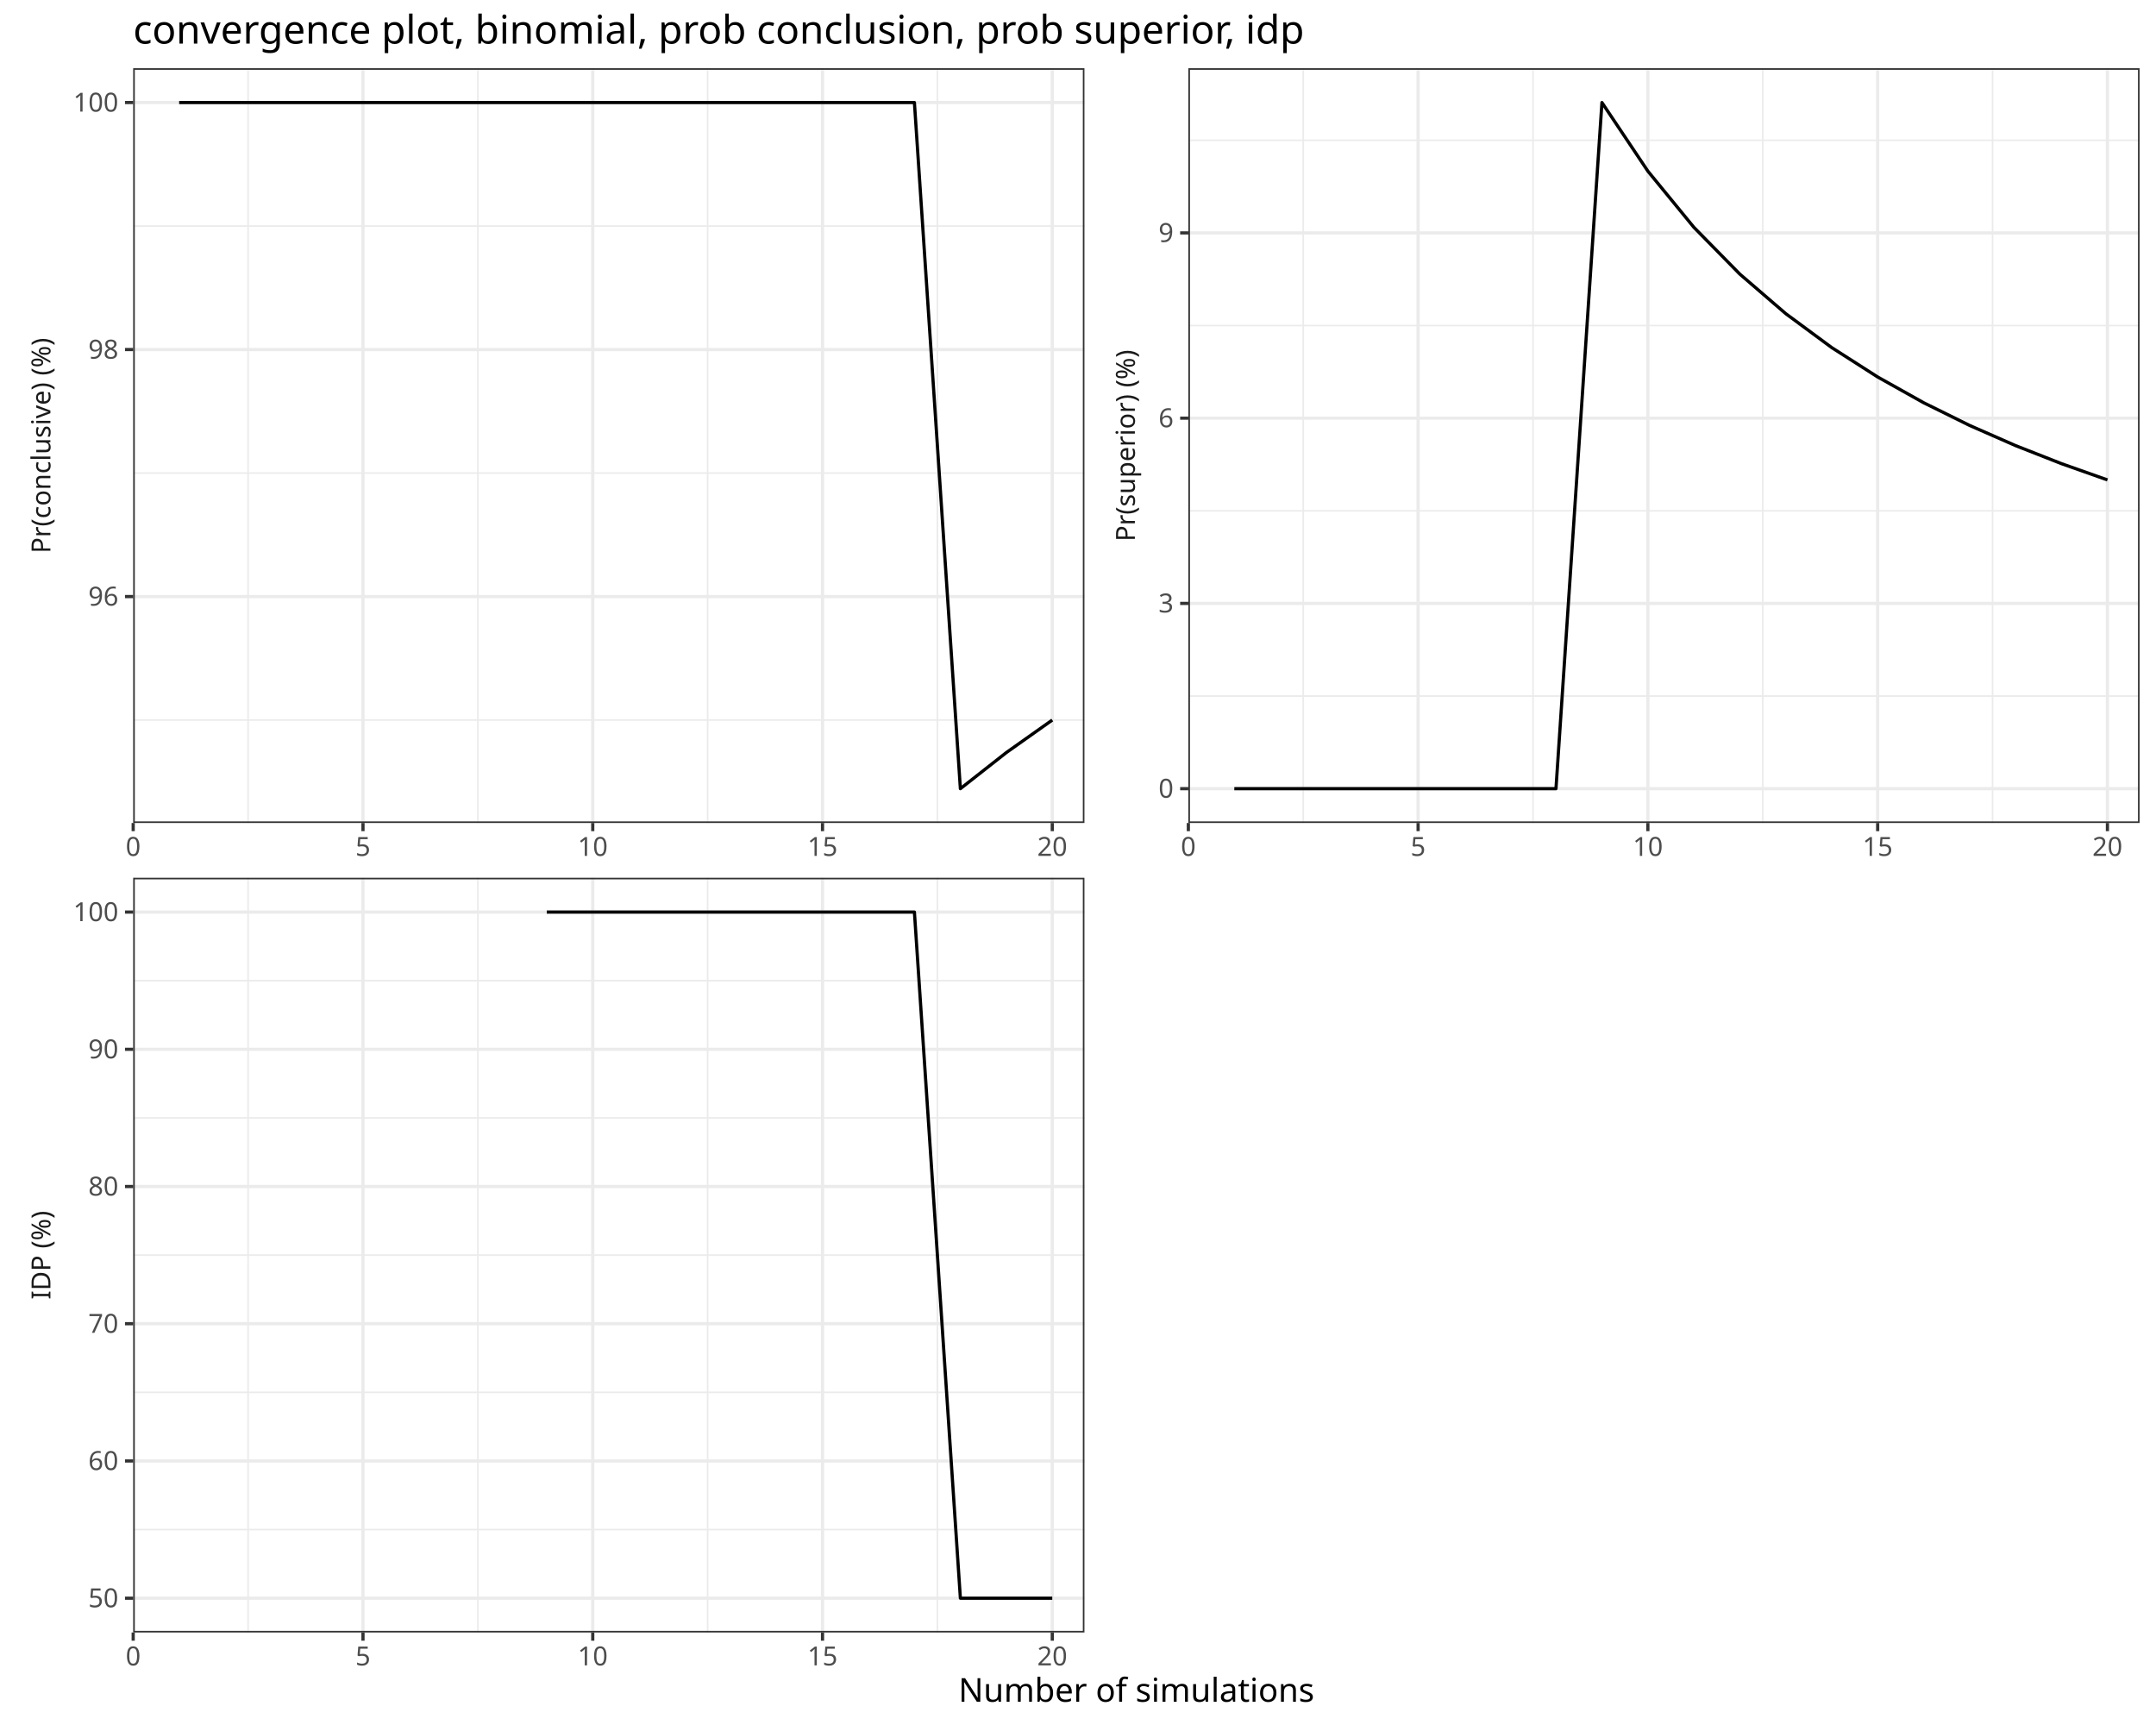
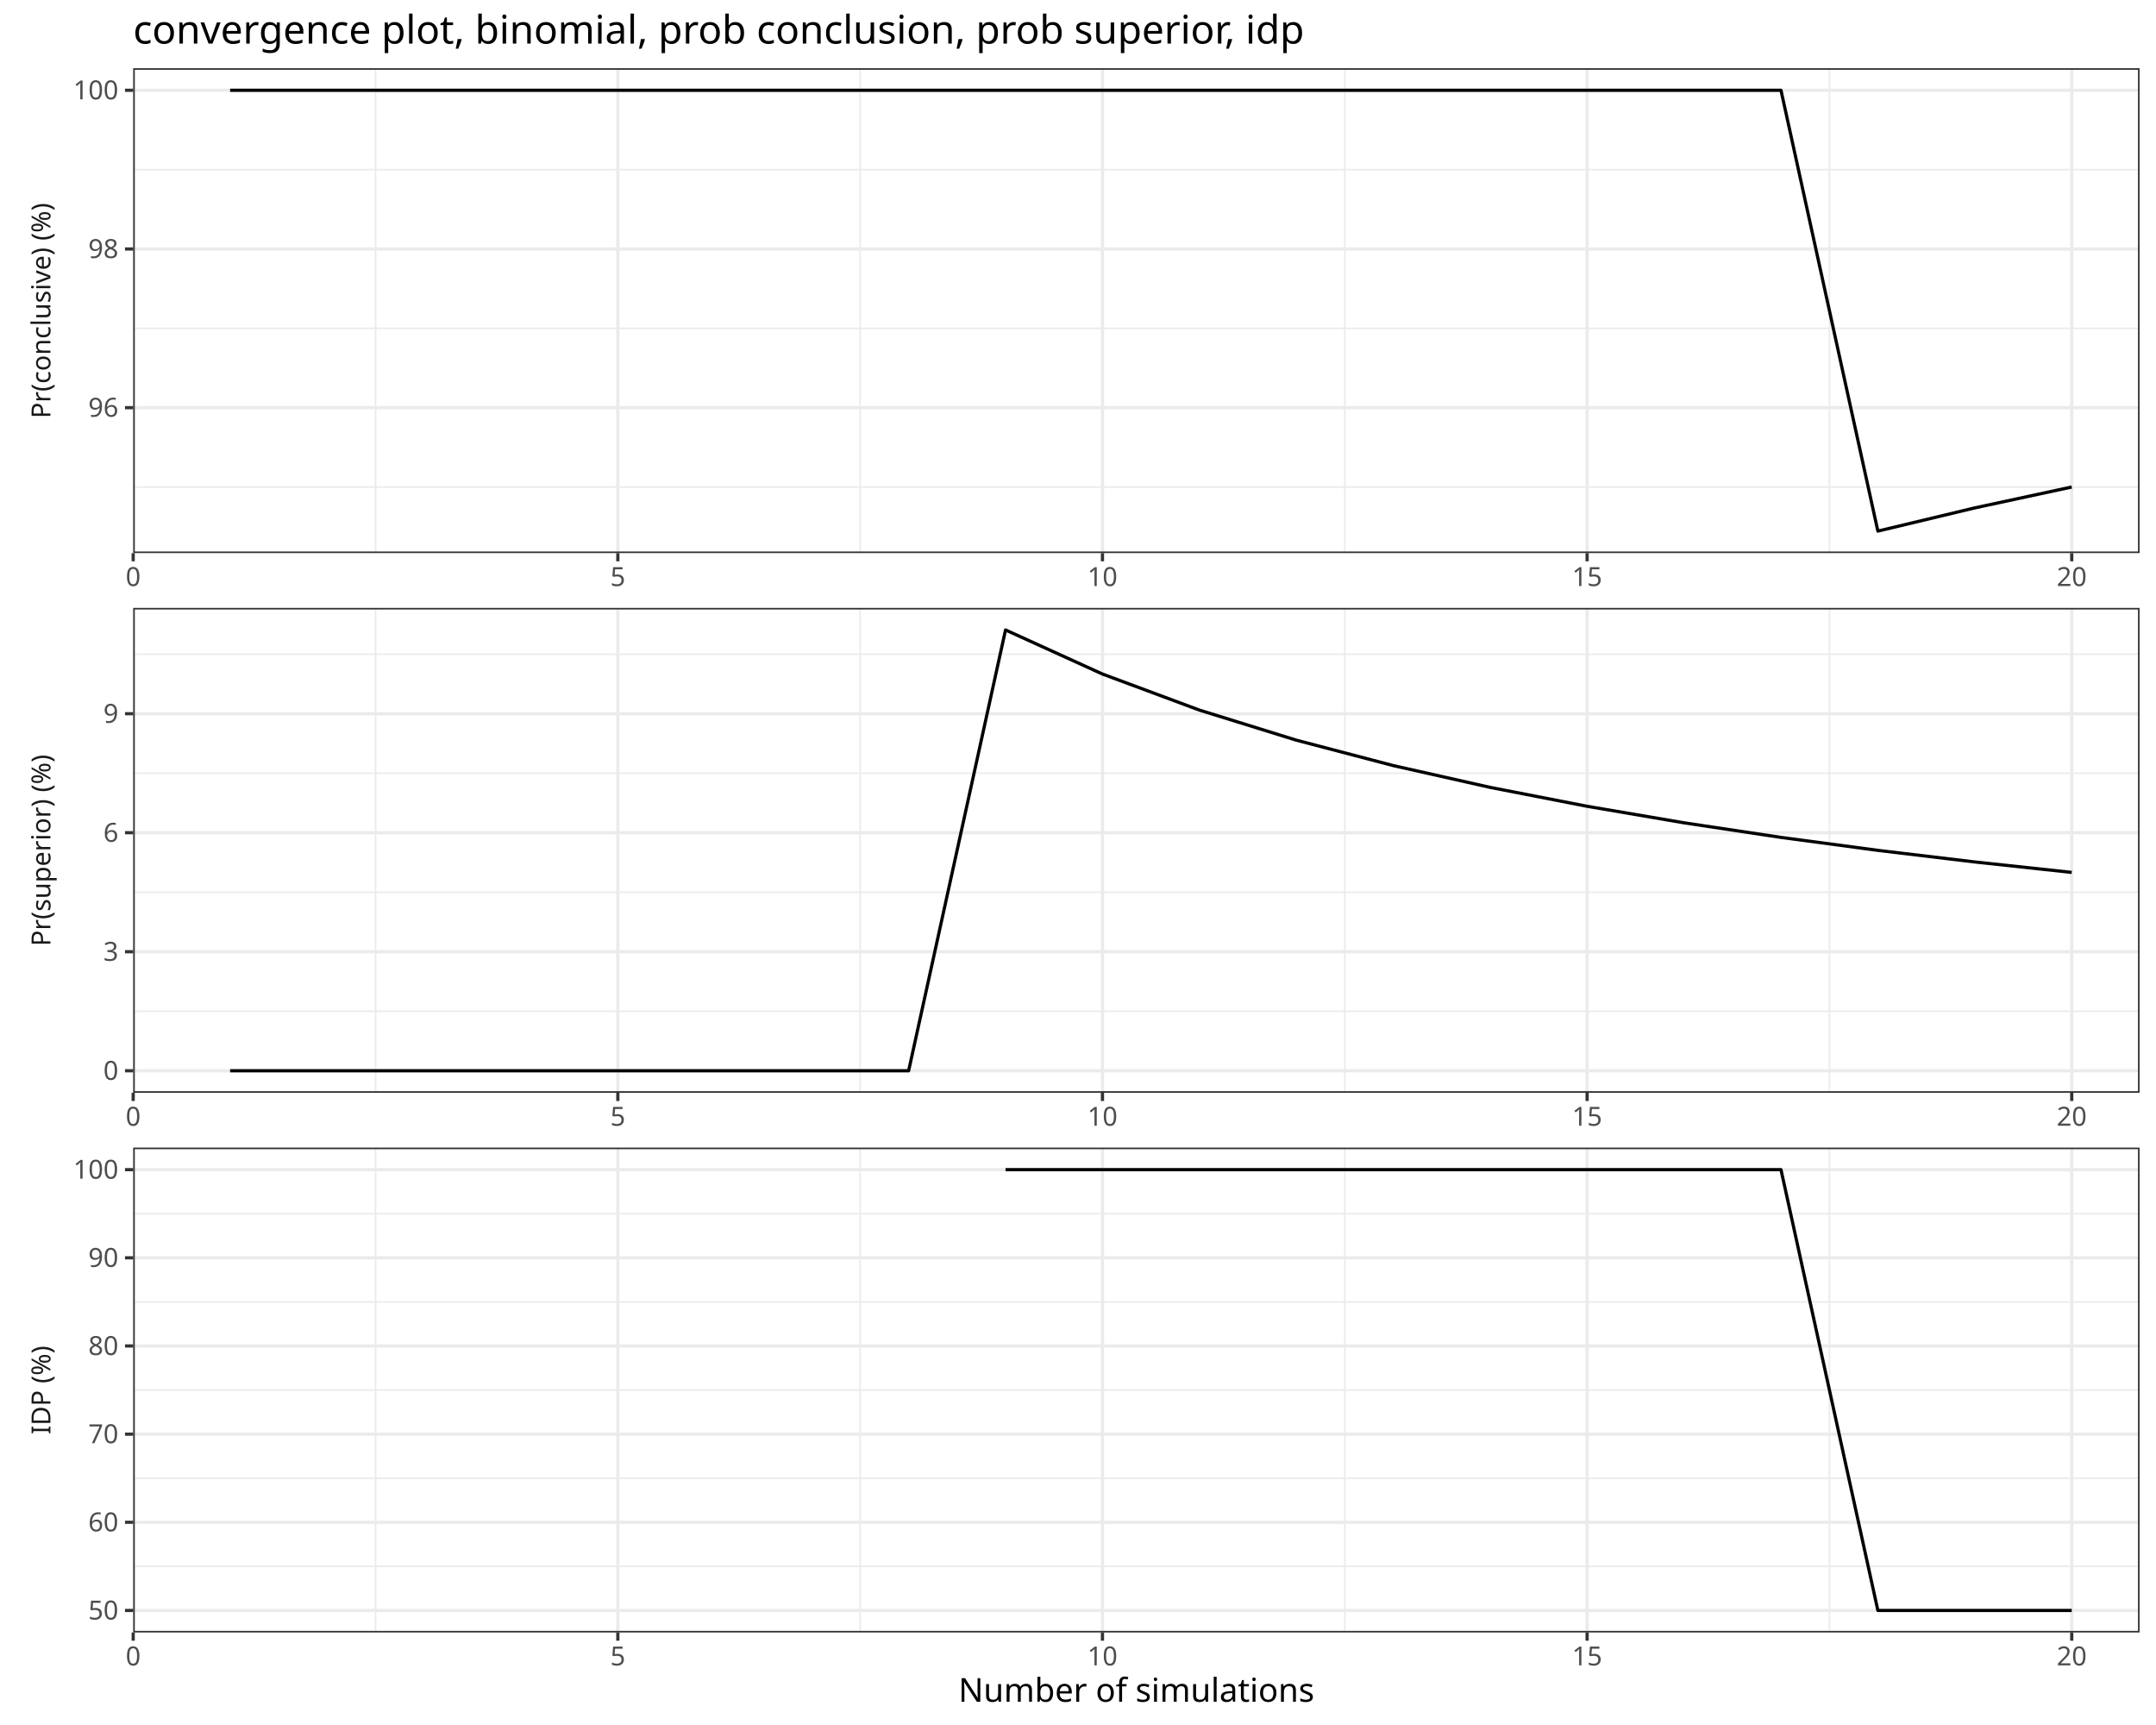
<svg xmlns="http://www.w3.org/2000/svg" class="svglite" data-engine-version="2.0" width="720.00pt" height="576.00pt" viewBox="0 0 720.00 576.00">
  <defs>
    <style type="text/css">
    .svglite line, .svglite polyline, .svglite polygon, .svglite path, .svglite rect, .svglite circle {
      fill: none;
      stroke: #000000;
      stroke-linecap: round;
      stroke-linejoin: round;
      stroke-miterlimit: 10.00;
    }
  </style>
  </defs>
  <rect width="100%" height="100%" style="stroke: none; fill: #FFFFFF;" />
  <defs>
    <clipPath id="cpMC4wMHw3MjAuMDB8MC4wMHw1NzYuMDA=">
      <rect x="0.00" y="0.00" width="720.00" height="576.00" />
    </clipPath>
  </defs>
  <g clip-path="url(#cpMC4wMHw3MjAuMDB8MC4wMHw1NzYuMDA=)">
-     <rect x="0" y="0.00" width="720.00" height="576.00" style="stroke-width: 1.07; stroke: #FFFFFF; fill: #FFFFFF;" />
+     <rect x="0.00" y="0.00" width="720.00" height="576.00" style="stroke-width: 1.07; stroke: #FFFFFF; fill: #FFFFFF;" />
  </g>
  <defs>
-     <clipPath id="cpNDQuNDh8MzYyLjE1fDIyLjc4fDI3NC44MA==">
-       <rect x="44.48" y="22.78" width="317.67" height="252.02" />
+     <clipPath id="cpNDQuNDh8NzE0LjUyfDIyLjc4fDE4NC43MA==">
+       <rect x="44.48" y="22.78" width="670.04" height="161.91" />
    </clipPath>
  </defs>
-   <g clip-path="url(#cpNDQuNDh8MzYyLjE1fDIyLjc4fDI3NC44MA==)">
-     <rect x="44.48" y="22.78" width="317.67" height="252.02" style="stroke-width: 1.07; stroke: none; fill: #FFFFFF;" />
-     <polyline points="44.48,240.43 362.15,240.43 " style="stroke-width: 0.53; stroke: #EBEBEB; stroke-linecap: butt;" />
-     <polyline points="44.48,157.96 362.15,157.96 " style="stroke-width: 0.53; stroke: #EBEBEB; stroke-linecap: butt;" />
-     <polyline points="44.48,75.48 362.15,75.48 " style="stroke-width: 0.53; stroke: #EBEBEB; stroke-linecap: butt;" />
-     <polyline points="82.85,274.80 82.85,22.78 " style="stroke-width: 0.53; stroke: #EBEBEB; stroke-linecap: butt;" />
-     <polyline points="159.58,274.80 159.58,22.78 " style="stroke-width: 0.53; stroke: #EBEBEB; stroke-linecap: butt;" />
-     <polyline points="236.31,274.80 236.31,22.78 " style="stroke-width: 0.53; stroke: #EBEBEB; stroke-linecap: butt;" />
-     <polyline points="313.05,274.80 313.05,22.78 " style="stroke-width: 0.53; stroke: #EBEBEB; stroke-linecap: butt;" />
-     <polyline points="44.48,199.20 362.15,199.20 " style="stroke-width: 1.07; stroke: #EBEBEB; stroke-linecap: butt;" />
-     <polyline points="44.48,116.72 362.15,116.72 " style="stroke-width: 1.07; stroke: #EBEBEB; stroke-linecap: butt;" />
-     <polyline points="44.48,34.24 362.15,34.24 " style="stroke-width: 1.07; stroke: #EBEBEB; stroke-linecap: butt;" />
-     <polyline points="44.48,274.80 44.48,22.78 " style="stroke-width: 1.07; stroke: #EBEBEB; stroke-linecap: butt;" />
-     <polyline points="121.22,274.80 121.22,22.78 " style="stroke-width: 1.07; stroke: #EBEBEB; stroke-linecap: butt;" />
-     <polyline points="197.95,274.80 197.95,22.78 " style="stroke-width: 1.07; stroke: #EBEBEB; stroke-linecap: butt;" />
-     <polyline points="274.68,274.80 274.68,22.78 " style="stroke-width: 1.07; stroke: #EBEBEB; stroke-linecap: butt;" />
-     <polyline points="351.41,274.80 351.41,22.78 " style="stroke-width: 1.07; stroke: #EBEBEB; stroke-linecap: butt;" />
-     <polyline points="59.83,34.24 75.18,34.24 90.52,34.24 105.87,34.24 121.22,34.24 136.56,34.24 151.91,34.24 167.26,34.24 182.60,34.24 197.95,34.24 213.29,34.24 228.64,34.24 243.99,34.24 259.33,34.24 274.68,34.24 290.03,34.24 305.37,34.24 320.72,263.35 336.07,251.29 351.41,240.43 " style="stroke-width: 1.07; stroke-linecap: butt;" />
-     <rect x="44.48" y="22.78" width="317.67" height="252.02" style="stroke-width: 1.07; stroke: #333333;" />
+   <g clip-path="url(#cpNDQuNDh8NzE0LjUyfDIyLjc4fDE4NC43MA==)">
+     <rect x="44.48" y="22.78" width="670.04" height="161.91" style="stroke-width: 1.07; stroke: none; fill: #FFFFFF;" />
+     <polyline points="44.48,162.62 714.52,162.62 " style="stroke-width: 0.53; stroke: #EBEBEB; stroke-linecap: butt;" />
+     <polyline points="44.48,109.63 714.52,109.63 " style="stroke-width: 0.53; stroke: #EBEBEB; stroke-linecap: butt;" />
+     <polyline points="44.48,56.64 714.52,56.64 " style="stroke-width: 0.53; stroke: #EBEBEB; stroke-linecap: butt;" />
+     <polyline points="125.41,184.70 125.41,22.78 " style="stroke-width: 0.53; stroke: #EBEBEB; stroke-linecap: butt;" />
+     <polyline points="287.25,184.70 287.25,22.78 " style="stroke-width: 0.53; stroke: #EBEBEB; stroke-linecap: butt;" />
+     <polyline points="449.10,184.70 449.10,22.78 " style="stroke-width: 0.53; stroke: #EBEBEB; stroke-linecap: butt;" />
+     <polyline points="610.94,184.70 610.94,22.78 " style="stroke-width: 0.53; stroke: #EBEBEB; stroke-linecap: butt;" />
+     <polyline points="44.48,136.12 714.52,136.12 " style="stroke-width: 1.07; stroke: #EBEBEB; stroke-linecap: butt;" />
+     <polyline points="44.48,83.13 714.52,83.13 " style="stroke-width: 1.07; stroke: #EBEBEB; stroke-linecap: butt;" />
+     <polyline points="44.48,30.14 714.52,30.14 " style="stroke-width: 1.07; stroke: #EBEBEB; stroke-linecap: butt;" />
+     <polyline points="44.48,184.70 44.48,22.78 " style="stroke-width: 1.07; stroke: #EBEBEB; stroke-linecap: butt;" />
+     <polyline points="206.33,184.70 206.33,22.78 " style="stroke-width: 1.07; stroke: #EBEBEB; stroke-linecap: butt;" />
+     <polyline points="368.17,184.70 368.17,22.78 " style="stroke-width: 1.07; stroke: #EBEBEB; stroke-linecap: butt;" />
+     <polyline points="530.02,184.70 530.02,22.78 " style="stroke-width: 1.07; stroke: #EBEBEB; stroke-linecap: butt;" />
+     <polyline points="691.86,184.70 691.86,22.78 " style="stroke-width: 1.07; stroke: #EBEBEB; stroke-linecap: butt;" />
+     <polyline points="76.85,30.14 109.22,30.14 141.59,30.14 173.96,30.14 206.33,30.14 238.70,30.14 271.07,30.14 303.44,30.14 335.80,30.14 368.17,30.14 400.54,30.14 432.91,30.14 465.28,30.14 497.65,30.14 530.02,30.14 562.39,30.14 594.76,30.14 627.12,177.34 659.49,169.59 691.86,162.62 " style="stroke-width: 1.07; stroke-linecap: butt;" />
+     <rect x="44.48" y="22.78" width="670.04" height="161.91" style="stroke-width: 1.07; stroke: #333333;" />
  </g>
  <g clip-path="url(#cpMC4wMHw3MjAuMDB8MC4wMHw1NzYuMDA=)">
</g>
  <defs>
-     <clipPath id="cpNDQuNDh8MzYyLjE1fDI5My4wOXw1NDUuMTE=">
-       <rect x="44.48" y="293.09" width="317.67" height="252.02" />
+     <clipPath id="cpNDQuNDh8NzE0LjUyfDIwMi45OXwzNjQuOTA=">
+       <rect x="44.48" y="202.99" width="670.04" height="161.91" />
    </clipPath>
  </defs>
-   <g clip-path="url(#cpNDQuNDh8MzYyLjE1fDI5My4wOXw1NDUuMTE=)">
-     <rect x="44.48" y="293.09" width="317.67" height="252.02" style="stroke-width: 1.07; stroke: none; fill: #FFFFFF;" />
-     <polyline points="44.48,510.75 362.15,510.75 " style="stroke-width: 0.53; stroke: #EBEBEB; stroke-linecap: butt;" />
-     <polyline points="44.48,464.93 362.15,464.93 " style="stroke-width: 0.53; stroke: #EBEBEB; stroke-linecap: butt;" />
-     <polyline points="44.48,419.10 362.15,419.10 " style="stroke-width: 0.53; stroke: #EBEBEB; stroke-linecap: butt;" />
-     <polyline points="44.48,373.28 362.15,373.28 " style="stroke-width: 0.53; stroke: #EBEBEB; stroke-linecap: butt;" />
-     <polyline points="44.48,327.46 362.15,327.46 " style="stroke-width: 0.53; stroke: #EBEBEB; stroke-linecap: butt;" />
-     <polyline points="82.85,545.11 82.85,293.09 " style="stroke-width: 0.53; stroke: #EBEBEB; stroke-linecap: butt;" />
-     <polyline points="159.58,545.11 159.58,293.09 " style="stroke-width: 0.53; stroke: #EBEBEB; stroke-linecap: butt;" />
-     <polyline points="236.31,545.11 236.31,293.09 " style="stroke-width: 0.53; stroke: #EBEBEB; stroke-linecap: butt;" />
-     <polyline points="313.05,545.11 313.05,293.09 " style="stroke-width: 0.53; stroke: #EBEBEB; stroke-linecap: butt;" />
-     <polyline points="44.48,533.66 362.15,533.66 " style="stroke-width: 1.07; stroke: #EBEBEB; stroke-linecap: butt;" />
-     <polyline points="44.48,487.84 362.15,487.84 " style="stroke-width: 1.07; stroke: #EBEBEB; stroke-linecap: butt;" />
-     <polyline points="44.48,442.01 362.15,442.01 " style="stroke-width: 1.07; stroke: #EBEBEB; stroke-linecap: butt;" />
-     <polyline points="44.48,396.19 362.15,396.19 " style="stroke-width: 1.07; stroke: #EBEBEB; stroke-linecap: butt;" />
-     <polyline points="44.48,350.37 362.15,350.37 " style="stroke-width: 1.07; stroke: #EBEBEB; stroke-linecap: butt;" />
-     <polyline points="44.48,304.55 362.15,304.55 " style="stroke-width: 1.07; stroke: #EBEBEB; stroke-linecap: butt;" />
-     <polyline points="44.48,545.11 44.48,293.09 " style="stroke-width: 1.07; stroke: #EBEBEB; stroke-linecap: butt;" />
-     <polyline points="121.22,545.11 121.22,293.09 " style="stroke-width: 1.07; stroke: #EBEBEB; stroke-linecap: butt;" />
-     <polyline points="197.95,545.11 197.95,293.09 " style="stroke-width: 1.07; stroke: #EBEBEB; stroke-linecap: butt;" />
-     <polyline points="274.68,545.11 274.68,293.09 " style="stroke-width: 1.07; stroke: #EBEBEB; stroke-linecap: butt;" />
-     <polyline points="351.41,545.11 351.41,293.09 " style="stroke-width: 1.07; stroke: #EBEBEB; stroke-linecap: butt;" />
-     <polyline points="182.60,304.55 197.95,304.55 213.29,304.55 228.64,304.55 243.99,304.55 259.33,304.55 274.68,304.55 290.03,304.55 305.37,304.55 320.72,533.66 336.07,533.66 351.41,533.66 " style="stroke-width: 1.07; stroke-linecap: butt;" />
-     <rect x="44.48" y="293.09" width="317.67" height="252.02" style="stroke-width: 1.07; stroke: #333333;" />
+   <g clip-path="url(#cpNDQuNDh8NzE0LjUyfDIwMi45OXwzNjQuOTA=)">
+     <rect x="44.48" y="202.99" width="670.04" height="161.91" style="stroke-width: 1.07; stroke: none; fill: #FFFFFF;" />
+     <polyline points="44.48,337.67 714.52,337.67 " style="stroke-width: 0.53; stroke: #EBEBEB; stroke-linecap: butt;" />
+     <polyline points="44.48,297.93 714.52,297.93 " style="stroke-width: 0.53; stroke: #EBEBEB; stroke-linecap: butt;" />
+     <polyline points="44.48,258.19 714.52,258.19 " style="stroke-width: 0.53; stroke: #EBEBEB; stroke-linecap: butt;" />
+     <polyline points="44.48,218.45 714.52,218.45 " style="stroke-width: 0.53; stroke: #EBEBEB; stroke-linecap: butt;" />
+     <polyline points="125.41,364.90 125.41,202.99 " style="stroke-width: 0.53; stroke: #EBEBEB; stroke-linecap: butt;" />
+     <polyline points="287.25,364.90 287.25,202.99 " style="stroke-width: 0.53; stroke: #EBEBEB; stroke-linecap: butt;" />
+     <polyline points="449.10,364.90 449.10,202.99 " style="stroke-width: 0.53; stroke: #EBEBEB; stroke-linecap: butt;" />
+     <polyline points="610.94,364.90 610.94,202.99 " style="stroke-width: 0.53; stroke: #EBEBEB; stroke-linecap: butt;" />
+     <polyline points="44.48,357.55 714.52,357.55 " style="stroke-width: 1.07; stroke: #EBEBEB; stroke-linecap: butt;" />
+     <polyline points="44.48,317.80 714.52,317.80 " style="stroke-width: 1.07; stroke: #EBEBEB; stroke-linecap: butt;" />
+     <polyline points="44.48,278.06 714.52,278.06 " style="stroke-width: 1.07; stroke: #EBEBEB; stroke-linecap: butt;" />
+     <polyline points="44.48,238.32 714.52,238.32 " style="stroke-width: 1.07; stroke: #EBEBEB; stroke-linecap: butt;" />
+     <polyline points="44.48,364.90 44.48,202.99 " style="stroke-width: 1.07; stroke: #EBEBEB; stroke-linecap: butt;" />
+     <polyline points="206.33,364.90 206.33,202.99 " style="stroke-width: 1.07; stroke: #EBEBEB; stroke-linecap: butt;" />
+     <polyline points="368.17,364.90 368.17,202.99 " style="stroke-width: 1.07; stroke: #EBEBEB; stroke-linecap: butt;" />
+     <polyline points="530.02,364.90 530.02,202.99 " style="stroke-width: 1.07; stroke: #EBEBEB; stroke-linecap: butt;" />
+     <polyline points="691.86,364.90 691.86,202.99 " style="stroke-width: 1.07; stroke: #EBEBEB; stroke-linecap: butt;" />
+     <polyline points="76.85,357.55 109.22,357.55 141.59,357.55 173.96,357.55 206.33,357.55 238.70,357.55 271.07,357.55 303.44,357.55 335.80,210.35 368.17,225.07 400.54,237.11 432.91,247.15 465.28,255.64 497.65,262.92 530.02,269.23 562.39,274.75 594.76,279.62 627.12,283.95 659.49,287.82 691.86,291.31 " style="stroke-width: 1.07; stroke-linecap: butt;" />
+     <rect x="44.48" y="202.99" width="670.04" height="161.91" style="stroke-width: 1.07; stroke: #333333;" />
  </g>
  <g clip-path="url(#cpMC4wMHw3MjAuMDB8MC4wMHw1NzYuMDA=)">
</g>
  <defs>
-     <clipPath id="cpMzk2Ljg1fDcxNC41MnwyMi43OHwyNzQuODA=">
-       <rect x="396.85" y="22.78" width="317.67" height="252.02" />
+     <clipPath id="cpNDQuNDh8NzE0LjUyfDM4My4yMHw1NDUuMTE=">
+       <rect x="44.48" y="383.20" width="670.04" height="161.91" />
    </clipPath>
  </defs>
-   <g clip-path="url(#cpMzk2Ljg1fDcxNC41MnwyMi43OHwyNzQuODA=)">
-     <rect x="396.85" y="22.78" width="317.67" height="252.02" style="stroke-width: 1.07; stroke: none; fill: #FFFFFF;" />
-     <polyline points="396.85,232.42 714.52,232.42 " style="stroke-width: 0.53; stroke: #EBEBEB; stroke-linecap: butt;" />
-     <polyline points="396.85,170.56 714.52,170.56 " style="stroke-width: 0.53; stroke: #EBEBEB; stroke-linecap: butt;" />
-     <polyline points="396.85,108.70 714.52,108.70 " style="stroke-width: 0.53; stroke: #EBEBEB; stroke-linecap: butt;" />
-     <polyline points="396.85,46.84 714.52,46.84 " style="stroke-width: 0.53; stroke: #EBEBEB; stroke-linecap: butt;" />
-     <polyline points="435.22,274.80 435.22,22.78 " style="stroke-width: 0.53; stroke: #EBEBEB; stroke-linecap: butt;" />
-     <polyline points="511.95,274.80 511.95,22.78 " style="stroke-width: 0.53; stroke: #EBEBEB; stroke-linecap: butt;" />
-     <polyline points="588.68,274.80 588.68,22.78 " style="stroke-width: 0.53; stroke: #EBEBEB; stroke-linecap: butt;" />
-     <polyline points="665.41,274.80 665.41,22.78 " style="stroke-width: 0.53; stroke: #EBEBEB; stroke-linecap: butt;" />
-     <polyline points="396.85,263.35 714.52,263.35 " style="stroke-width: 1.07; stroke: #EBEBEB; stroke-linecap: butt;" />
-     <polyline points="396.85,201.49 714.52,201.49 " style="stroke-width: 1.07; stroke: #EBEBEB; stroke-linecap: butt;" />
-     <polyline points="396.85,139.63 714.52,139.63 " style="stroke-width: 1.07; stroke: #EBEBEB; stroke-linecap: butt;" />
-     <polyline points="396.85,77.77 714.52,77.77 " style="stroke-width: 1.07; stroke: #EBEBEB; stroke-linecap: butt;" />
-     <polyline points="396.85,274.80 396.85,22.78 " style="stroke-width: 1.07; stroke: #EBEBEB; stroke-linecap: butt;" />
-     <polyline points="473.58,274.80 473.58,22.78 " style="stroke-width: 1.07; stroke: #EBEBEB; stroke-linecap: butt;" />
-     <polyline points="550.31,274.80 550.31,22.78 " style="stroke-width: 1.07; stroke: #EBEBEB; stroke-linecap: butt;" />
-     <polyline points="627.05,274.80 627.05,22.78 " style="stroke-width: 1.07; stroke: #EBEBEB; stroke-linecap: butt;" />
-     <polyline points="703.78,274.80 703.78,22.78 " style="stroke-width: 1.07; stroke: #EBEBEB; stroke-linecap: butt;" />
-     <polyline points="412.20,263.35 427.54,263.35 442.89,263.35 458.24,263.35 473.58,263.35 488.93,263.35 504.27,263.35 519.62,263.35 534.97,34.24 550.31,57.15 565.66,75.89 581.01,91.52 596.35,104.73 611.70,116.06 627.05,125.88 642.39,134.47 657.74,142.05 673.09,148.79 688.43,154.82 703.78,160.25 " style="stroke-width: 1.07; stroke-linecap: butt;" />
-     <rect x="396.85" y="22.78" width="317.67" height="252.02" style="stroke-width: 1.07; stroke: #333333;" />
+   <g clip-path="url(#cpNDQuNDh8NzE0LjUyfDM4My4yMHw1NDUuMTE=)">
+     <rect x="44.48" y="383.20" width="670.04" height="161.91" style="stroke-width: 1.07; stroke: none; fill: #FFFFFF;" />
+     <polyline points="44.48,523.03 714.52,523.03 " style="stroke-width: 0.53; stroke: #EBEBEB; stroke-linecap: butt;" />
+     <polyline points="44.48,493.59 714.52,493.59 " style="stroke-width: 0.53; stroke: #EBEBEB; stroke-linecap: butt;" />
+     <polyline points="44.48,464.16 714.52,464.16 " style="stroke-width: 0.53; stroke: #EBEBEB; stroke-linecap: butt;" />
+     <polyline points="44.48,434.72 714.52,434.72 " style="stroke-width: 0.53; stroke: #EBEBEB; stroke-linecap: butt;" />
+     <polyline points="44.48,405.28 714.52,405.28 " style="stroke-width: 0.53; stroke: #EBEBEB; stroke-linecap: butt;" />
+     <polyline points="125.41,545.11 125.41,383.20 " style="stroke-width: 0.53; stroke: #EBEBEB; stroke-linecap: butt;" />
+     <polyline points="287.25,545.11 287.25,383.20 " style="stroke-width: 0.53; stroke: #EBEBEB; stroke-linecap: butt;" />
+     <polyline points="449.10,545.11 449.10,383.20 " style="stroke-width: 0.53; stroke: #EBEBEB; stroke-linecap: butt;" />
+     <polyline points="610.94,545.11 610.94,383.20 " style="stroke-width: 0.53; stroke: #EBEBEB; stroke-linecap: butt;" />
+     <polyline points="44.48,537.75 714.52,537.75 " style="stroke-width: 1.07; stroke: #EBEBEB; stroke-linecap: butt;" />
+     <polyline points="44.48,508.31 714.52,508.31 " style="stroke-width: 1.07; stroke: #EBEBEB; stroke-linecap: butt;" />
+     <polyline points="44.48,478.88 714.52,478.88 " style="stroke-width: 1.07; stroke: #EBEBEB; stroke-linecap: butt;" />
+     <polyline points="44.48,449.44 714.52,449.44 " style="stroke-width: 1.07; stroke: #EBEBEB; stroke-linecap: butt;" />
+     <polyline points="44.48,420.00 714.52,420.00 " style="stroke-width: 1.07; stroke: #EBEBEB; stroke-linecap: butt;" />
+     <polyline points="44.48,390.56 714.52,390.56 " style="stroke-width: 1.07; stroke: #EBEBEB; stroke-linecap: butt;" />
+     <polyline points="44.48,545.11 44.48,383.20 " style="stroke-width: 1.07; stroke: #EBEBEB; stroke-linecap: butt;" />
+     <polyline points="206.33,545.11 206.33,383.20 " style="stroke-width: 1.07; stroke: #EBEBEB; stroke-linecap: butt;" />
+     <polyline points="368.17,545.11 368.17,383.20 " style="stroke-width: 1.07; stroke: #EBEBEB; stroke-linecap: butt;" />
+     <polyline points="530.02,545.11 530.02,383.20 " style="stroke-width: 1.07; stroke: #EBEBEB; stroke-linecap: butt;" />
+     <polyline points="691.86,545.11 691.86,383.20 " style="stroke-width: 1.07; stroke: #EBEBEB; stroke-linecap: butt;" />
+     <polyline points="335.80,390.56 368.17,390.56 400.54,390.56 432.91,390.56 465.28,390.56 497.65,390.56 530.02,390.56 562.39,390.56 594.76,390.56 627.12,537.75 659.49,537.75 691.86,537.75 " style="stroke-width: 1.07; stroke-linecap: butt;" />
+     <rect x="44.48" y="383.20" width="670.04" height="161.91" style="stroke-width: 1.07; stroke: #333333;" />
  </g>
  <g clip-path="url(#cpMC4wMHw3MjAuMDB8MC4wMHw1NzYuMDA=)">
</g>
  <defs>
-     <clipPath id="cpMzk2Ljg1fDcxNC41MnwyOTMuMDl8NTQ1LjEx">
-       <rect x="396.85" y="293.09" width="317.67" height="252.02" />
+     <clipPath id="cpNS40OHwyMi4xM3wyMi43OHwxODQuNzA=">
+       <rect x="5.48" y="22.78" width="16.65" height="161.91" />
    </clipPath>
  </defs>
-   <g clip-path="url(#cpMzk2Ljg1fDcxNC41MnwyOTMuMDl8NTQ1LjEx)">
- </g>
-   <g clip-path="url(#cpMC4wMHw3MjAuMDB8MC4wMHw1NzYuMDA=)">
- </g>
-   <defs>
-     <clipPath id="cpMzY3LjYzfDM4NC4yOHwyMi43OHwyNzQuODA=">
-       <rect x="367.63" y="22.78" width="16.65" height="252.02" />
-     </clipPath>
-   </defs>
-   <g clip-path="url(#cpMzY3LjYzfDM4NC4yOHwyMi43OHwyNzQuODA=)">
-     <text transform="translate(378.99,148.79) rotate(-90)" text-anchor="middle" style="font-size: 8.80px; fill: #1A1A1A; font-family: sans;" textLength="62.59px" lengthAdjust="spacingAndGlyphs">Pr(superior) (%)</text>
+   <g clip-path="url(#cpNS40OHwyMi4xM3wyMi43OHwxODQuNzA=)">
+     <text transform="translate(16.83,103.74) rotate(-90)" text-anchor="middle" style="font-size: 8.80px; fill: #1A1A1A; font-family: sans;" textLength="71.89px" lengthAdjust="spacingAndGlyphs">Pr(conclusive) (%)</text>
  </g>
  <g clip-path="url(#cpMC4wMHw3MjAuMDB8MC4wMHw1NzYuMDA=)">
</g>
  <defs>
-     <clipPath id="cpMzY3LjYzfDM4NC4yOHwyOTMuMDl8NTQ1LjEx">
-       <rect x="367.63" y="293.09" width="16.65" height="252.02" />
+     <clipPath id="cpNS40OHwyMi4xM3wyMDIuOTl8MzY0Ljkw">
+       <rect x="5.48" y="202.99" width="16.65" height="161.91" />
    </clipPath>
  </defs>
-   <g clip-path="url(#cpMzY3LjYzfDM4NC4yOHwyOTMuMDl8NTQ1LjEx)">
- </g>
-   <g clip-path="url(#cpMC4wMHw3MjAuMDB8MC4wMHw1NzYuMDA=)">
- </g>
-   <defs>
-     <clipPath id="cpNS40OHwyMi4xM3wyMi43OHwyNzQuODA=">
-       <rect x="5.48" y="22.78" width="16.65" height="252.02" />
-     </clipPath>
-   </defs>
-   <g clip-path="url(#cpNS40OHwyMi4xM3wyMi43OHwyNzQuODA=)">
-     <text transform="translate(16.83,148.79) rotate(-90)" text-anchor="middle" style="font-size: 8.80px; fill: #1A1A1A; font-family: sans;" textLength="71.89px" lengthAdjust="spacingAndGlyphs">Pr(conclusive) (%)</text>
+   <g clip-path="url(#cpNS40OHwyMi4xM3wyMDIuOTl8MzY0Ljkw)">
+     <text transform="translate(16.83,283.95) rotate(-90)" text-anchor="middle" style="font-size: 8.80px; fill: #1A1A1A; font-family: sans;" textLength="62.59px" lengthAdjust="spacingAndGlyphs">Pr(superior) (%)</text>
  </g>
  <g clip-path="url(#cpMC4wMHw3MjAuMDB8MC4wMHw1NzYuMDA=)">
</g>
  <defs>
-     <clipPath id="cpNS40OHwyMi4xM3wyOTMuMDl8NTQ1LjEx">
-       <rect x="5.48" y="293.09" width="16.65" height="252.02" />
+     <clipPath id="cpNS40OHwyMi4xM3wzODMuMjB8NTQ1LjEx">
+       <rect x="5.48" y="383.20" width="16.65" height="161.91" />
    </clipPath>
  </defs>
-   <g clip-path="url(#cpNS40OHwyMi4xM3wyOTMuMDl8NTQ1LjEx)">
-     <text transform="translate(16.83,419.10) rotate(-90)" text-anchor="middle" style="font-size: 8.80px; fill: #1A1A1A; font-family: sans;" textLength="30.80px" lengthAdjust="spacingAndGlyphs">IDP (%)</text>
+   <g clip-path="url(#cpNS40OHwyMi4xM3wzODMuMjB8NTQ1LjEx)">
+     <text transform="translate(16.83,464.16) rotate(-90)" text-anchor="middle" style="font-size: 8.80px; fill: #1A1A1A; font-family: sans;" textLength="30.80px" lengthAdjust="spacingAndGlyphs">IDP (%)</text>
  </g>
  <g clip-path="url(#cpMC4wMHw3MjAuMDB8MC4wMHw1NzYuMDA=)">
    <polyline points="44.48,547.85 44.48,545.11 " style="stroke-width: 1.07; stroke: #333333; stroke-linecap: butt;" />
-     <polyline points="121.22,547.85 121.22,545.11 " style="stroke-width: 1.07; stroke: #333333; stroke-linecap: butt;" />
-     <polyline points="197.95,547.85 197.95,545.11 " style="stroke-width: 1.07; stroke: #333333; stroke-linecap: butt;" />
-     <polyline points="274.68,547.85 274.68,545.11 " style="stroke-width: 1.07; stroke: #333333; stroke-linecap: butt;" />
-     <polyline points="351.41,547.85 351.41,545.11 " style="stroke-width: 1.07; stroke: #333333; stroke-linecap: butt;" />
+     <polyline points="206.33,547.85 206.33,545.11 " style="stroke-width: 1.07; stroke: #333333; stroke-linecap: butt;" />
+     <polyline points="368.17,547.85 368.17,545.11 " style="stroke-width: 1.07; stroke: #333333; stroke-linecap: butt;" />
+     <polyline points="530.02,547.85 530.02,545.11 " style="stroke-width: 1.07; stroke: #333333; stroke-linecap: butt;" />
+     <polyline points="691.86,547.85 691.86,545.11 " style="stroke-width: 1.07; stroke: #333333; stroke-linecap: butt;" />
    <text x="44.48" y="556.10" text-anchor="middle" style="font-size: 8.80px; fill: #4D4D4D; font-family: sans;" textLength="4.89px" lengthAdjust="spacingAndGlyphs">0</text>
-     <text x="121.22" y="556.10" text-anchor="middle" style="font-size: 8.80px; fill: #4D4D4D; font-family: sans;" textLength="4.89px" lengthAdjust="spacingAndGlyphs">5</text>
-     <text x="197.95" y="556.10" text-anchor="middle" style="font-size: 8.80px; fill: #4D4D4D; font-family: sans;" textLength="9.79px" lengthAdjust="spacingAndGlyphs">10</text>
-     <text x="274.68" y="556.10" text-anchor="middle" style="font-size: 8.80px; fill: #4D4D4D; font-family: sans;" textLength="9.79px" lengthAdjust="spacingAndGlyphs">15</text>
-     <text x="351.41" y="556.10" text-anchor="middle" style="font-size: 8.80px; fill: #4D4D4D; font-family: sans;" textLength="9.79px" lengthAdjust="spacingAndGlyphs">20</text>
-     <polyline points="44.48,277.54 44.48,274.80 " style="stroke-width: 1.07; stroke: #333333; stroke-linecap: butt;" />
-     <polyline points="121.22,277.54 121.22,274.80 " style="stroke-width: 1.07; stroke: #333333; stroke-linecap: butt;" />
-     <polyline points="197.95,277.54 197.95,274.80 " style="stroke-width: 1.07; stroke: #333333; stroke-linecap: butt;" />
-     <polyline points="274.68,277.54 274.68,274.80 " style="stroke-width: 1.07; stroke: #333333; stroke-linecap: butt;" />
-     <polyline points="351.41,277.54 351.41,274.80 " style="stroke-width: 1.07; stroke: #333333; stroke-linecap: butt;" />
-     <text x="44.48" y="285.79" text-anchor="middle" style="font-size: 8.80px; fill: #4D4D4D; font-family: sans;" textLength="4.89px" lengthAdjust="spacingAndGlyphs">0</text>
-     <text x="121.22" y="285.79" text-anchor="middle" style="font-size: 8.80px; fill: #4D4D4D; font-family: sans;" textLength="4.89px" lengthAdjust="spacingAndGlyphs">5</text>
-     <text x="197.95" y="285.79" text-anchor="middle" style="font-size: 8.80px; fill: #4D4D4D; font-family: sans;" textLength="9.79px" lengthAdjust="spacingAndGlyphs">10</text>
-     <text x="274.68" y="285.79" text-anchor="middle" style="font-size: 8.80px; fill: #4D4D4D; font-family: sans;" textLength="9.79px" lengthAdjust="spacingAndGlyphs">15</text>
-     <text x="351.41" y="285.79" text-anchor="middle" style="font-size: 8.80px; fill: #4D4D4D; font-family: sans;" textLength="9.79px" lengthAdjust="spacingAndGlyphs">20</text>
-     <polyline points="396.85,277.54 396.85,274.80 " style="stroke-width: 1.07; stroke: #333333; stroke-linecap: butt;" />
-     <polyline points="473.58,277.54 473.58,274.80 " style="stroke-width: 1.07; stroke: #333333; stroke-linecap: butt;" />
-     <polyline points="550.31,277.54 550.31,274.80 " style="stroke-width: 1.07; stroke: #333333; stroke-linecap: butt;" />
-     <polyline points="627.05,277.54 627.05,274.80 " style="stroke-width: 1.07; stroke: #333333; stroke-linecap: butt;" />
-     <polyline points="703.78,277.54 703.78,274.80 " style="stroke-width: 1.07; stroke: #333333; stroke-linecap: butt;" />
-     <text x="396.85" y="285.79" text-anchor="middle" style="font-size: 8.80px; fill: #4D4D4D; font-family: sans;" textLength="4.89px" lengthAdjust="spacingAndGlyphs">0</text>
-     <text x="473.58" y="285.79" text-anchor="middle" style="font-size: 8.80px; fill: #4D4D4D; font-family: sans;" textLength="4.89px" lengthAdjust="spacingAndGlyphs">5</text>
-     <text x="550.31" y="285.79" text-anchor="middle" style="font-size: 8.80px; fill: #4D4D4D; font-family: sans;" textLength="9.79px" lengthAdjust="spacingAndGlyphs">10</text>
-     <text x="627.05" y="285.79" text-anchor="middle" style="font-size: 8.80px; fill: #4D4D4D; font-family: sans;" textLength="9.79px" lengthAdjust="spacingAndGlyphs">15</text>
-     <text x="703.78" y="285.79" text-anchor="middle" style="font-size: 8.80px; fill: #4D4D4D; font-family: sans;" textLength="9.79px" lengthAdjust="spacingAndGlyphs">20</text>
-     <text x="391.92" y="266.37" text-anchor="end" style="font-size: 8.80px; fill: #4D4D4D; font-family: sans;" textLength="4.89px" lengthAdjust="spacingAndGlyphs">0</text>
-     <text x="391.92" y="204.51" text-anchor="end" style="font-size: 8.80px; fill: #4D4D4D; font-family: sans;" textLength="4.89px" lengthAdjust="spacingAndGlyphs">3</text>
-     <text x="391.92" y="142.66" text-anchor="end" style="font-size: 8.80px; fill: #4D4D4D; font-family: sans;" textLength="4.89px" lengthAdjust="spacingAndGlyphs">6</text>
-     <text x="391.92" y="80.80" text-anchor="end" style="font-size: 8.80px; fill: #4D4D4D; font-family: sans;" textLength="4.89px" lengthAdjust="spacingAndGlyphs">9</text>
-     <polyline points="394.11,263.35 396.85,263.35 " style="stroke-width: 1.07; stroke: #333333; stroke-linecap: butt;" />
-     <polyline points="394.11,201.49 396.85,201.49 " style="stroke-width: 1.07; stroke: #333333; stroke-linecap: butt;" />
-     <polyline points="394.11,139.63 396.85,139.63 " style="stroke-width: 1.07; stroke: #333333; stroke-linecap: butt;" />
-     <polyline points="394.11,77.77 396.85,77.77 " style="stroke-width: 1.07; stroke: #333333; stroke-linecap: butt;" />
-     <text x="39.55" y="202.22" text-anchor="end" style="font-size: 8.80px; fill: #4D4D4D; font-family: sans;" textLength="9.79px" lengthAdjust="spacingAndGlyphs">96</text>
-     <text x="39.55" y="119.75" text-anchor="end" style="font-size: 8.80px; fill: #4D4D4D; font-family: sans;" textLength="9.79px" lengthAdjust="spacingAndGlyphs">98</text>
-     <text x="39.55" y="37.27" text-anchor="end" style="font-size: 8.80px; fill: #4D4D4D; font-family: sans;" textLength="14.68px" lengthAdjust="spacingAndGlyphs">100</text>
-     <polyline points="41.74,199.20 44.48,199.20 " style="stroke-width: 1.07; stroke: #333333; stroke-linecap: butt;" />
-     <polyline points="41.74,116.72 44.48,116.72 " style="stroke-width: 1.07; stroke: #333333; stroke-linecap: butt;" />
-     <polyline points="41.74,34.24 44.48,34.24 " style="stroke-width: 1.07; stroke: #333333; stroke-linecap: butt;" />
-     <text x="39.55" y="536.69" text-anchor="end" style="font-size: 8.80px; fill: #4D4D4D; font-family: sans;" textLength="9.79px" lengthAdjust="spacingAndGlyphs">50</text>
-     <text x="39.55" y="490.86" text-anchor="end" style="font-size: 8.80px; fill: #4D4D4D; font-family: sans;" textLength="9.79px" lengthAdjust="spacingAndGlyphs">60</text>
-     <text x="39.55" y="445.04" text-anchor="end" style="font-size: 8.80px; fill: #4D4D4D; font-family: sans;" textLength="9.79px" lengthAdjust="spacingAndGlyphs">70</text>
-     <text x="39.55" y="399.22" text-anchor="end" style="font-size: 8.80px; fill: #4D4D4D; font-family: sans;" textLength="9.79px" lengthAdjust="spacingAndGlyphs">80</text>
-     <text x="39.55" y="353.40" text-anchor="end" style="font-size: 8.80px; fill: #4D4D4D; font-family: sans;" textLength="9.79px" lengthAdjust="spacingAndGlyphs">90</text>
-     <text x="39.55" y="307.58" text-anchor="end" style="font-size: 8.80px; fill: #4D4D4D; font-family: sans;" textLength="14.68px" lengthAdjust="spacingAndGlyphs">100</text>
-     <polyline points="41.74,533.66 44.48,533.66 " style="stroke-width: 1.07; stroke: #333333; stroke-linecap: butt;" />
-     <polyline points="41.74,487.84 44.48,487.84 " style="stroke-width: 1.07; stroke: #333333; stroke-linecap: butt;" />
-     <polyline points="41.74,442.01 44.48,442.01 " style="stroke-width: 1.07; stroke: #333333; stroke-linecap: butt;" />
-     <polyline points="41.74,396.19 44.48,396.19 " style="stroke-width: 1.07; stroke: #333333; stroke-linecap: butt;" />
-     <polyline points="41.74,350.37 44.48,350.37 " style="stroke-width: 1.07; stroke: #333333; stroke-linecap: butt;" />
-     <polyline points="41.74,304.55 44.48,304.55 " style="stroke-width: 1.07; stroke: #333333; stroke-linecap: butt;" />
+     <text x="206.33" y="556.10" text-anchor="middle" style="font-size: 8.80px; fill: #4D4D4D; font-family: sans;" textLength="4.89px" lengthAdjust="spacingAndGlyphs">5</text>
+     <text x="368.17" y="556.10" text-anchor="middle" style="font-size: 8.80px; fill: #4D4D4D; font-family: sans;" textLength="9.79px" lengthAdjust="spacingAndGlyphs">10</text>
+     <text x="530.02" y="556.10" text-anchor="middle" style="font-size: 8.80px; fill: #4D4D4D; font-family: sans;" textLength="9.79px" lengthAdjust="spacingAndGlyphs">15</text>
+     <text x="691.86" y="556.10" text-anchor="middle" style="font-size: 8.80px; fill: #4D4D4D; font-family: sans;" textLength="9.79px" lengthAdjust="spacingAndGlyphs">20</text>
+     <polyline points="44.48,367.64 44.48,364.90 " style="stroke-width: 1.07; stroke: #333333; stroke-linecap: butt;" />
+     <polyline points="206.33,367.64 206.33,364.90 " style="stroke-width: 1.07; stroke: #333333; stroke-linecap: butt;" />
+     <polyline points="368.17,367.64 368.17,364.90 " style="stroke-width: 1.07; stroke: #333333; stroke-linecap: butt;" />
+     <polyline points="530.02,367.64 530.02,364.90 " style="stroke-width: 1.07; stroke: #333333; stroke-linecap: butt;" />
+     <polyline points="691.86,367.64 691.86,364.90 " style="stroke-width: 1.07; stroke: #333333; stroke-linecap: butt;" />
+     <text x="44.48" y="375.89" text-anchor="middle" style="font-size: 8.80px; fill: #4D4D4D; font-family: sans;" textLength="4.89px" lengthAdjust="spacingAndGlyphs">0</text>
+     <text x="206.33" y="375.89" text-anchor="middle" style="font-size: 8.80px; fill: #4D4D4D; font-family: sans;" textLength="4.89px" lengthAdjust="spacingAndGlyphs">5</text>
+     <text x="368.17" y="375.89" text-anchor="middle" style="font-size: 8.80px; fill: #4D4D4D; font-family: sans;" textLength="9.79px" lengthAdjust="spacingAndGlyphs">10</text>
+     <text x="530.02" y="375.89" text-anchor="middle" style="font-size: 8.80px; fill: #4D4D4D; font-family: sans;" textLength="9.79px" lengthAdjust="spacingAndGlyphs">15</text>
+     <text x="691.86" y="375.89" text-anchor="middle" style="font-size: 8.80px; fill: #4D4D4D; font-family: sans;" textLength="9.79px" lengthAdjust="spacingAndGlyphs">20</text>
+     <polyline points="44.48,187.44 44.48,184.70 " style="stroke-width: 1.07; stroke: #333333; stroke-linecap: butt;" />
+     <polyline points="206.33,187.44 206.33,184.70 " style="stroke-width: 1.07; stroke: #333333; stroke-linecap: butt;" />
+     <polyline points="368.17,187.44 368.17,184.70 " style="stroke-width: 1.07; stroke: #333333; stroke-linecap: butt;" />
+     <polyline points="530.02,187.44 530.02,184.70 " style="stroke-width: 1.07; stroke: #333333; stroke-linecap: butt;" />
+     <polyline points="691.86,187.44 691.86,184.70 " style="stroke-width: 1.07; stroke: #333333; stroke-linecap: butt;" />
+     <text x="44.48" y="195.68" text-anchor="middle" style="font-size: 8.80px; fill: #4D4D4D; font-family: sans;" textLength="4.89px" lengthAdjust="spacingAndGlyphs">0</text>
+     <text x="206.33" y="195.68" text-anchor="middle" style="font-size: 8.80px; fill: #4D4D4D; font-family: sans;" textLength="4.89px" lengthAdjust="spacingAndGlyphs">5</text>
+     <text x="368.17" y="195.68" text-anchor="middle" style="font-size: 8.80px; fill: #4D4D4D; font-family: sans;" textLength="9.79px" lengthAdjust="spacingAndGlyphs">10</text>
+     <text x="530.02" y="195.68" text-anchor="middle" style="font-size: 8.80px; fill: #4D4D4D; font-family: sans;" textLength="9.79px" lengthAdjust="spacingAndGlyphs">15</text>
+     <text x="691.86" y="195.68" text-anchor="middle" style="font-size: 8.80px; fill: #4D4D4D; font-family: sans;" textLength="9.79px" lengthAdjust="spacingAndGlyphs">20</text>
+     <text x="39.55" y="139.15" text-anchor="end" style="font-size: 8.80px; fill: #4D4D4D; font-family: sans;" textLength="9.79px" lengthAdjust="spacingAndGlyphs">96</text>
+     <text x="39.55" y="86.16" text-anchor="end" style="font-size: 8.80px; fill: #4D4D4D; font-family: sans;" textLength="9.79px" lengthAdjust="spacingAndGlyphs">98</text>
+     <text x="39.55" y="33.17" text-anchor="end" style="font-size: 8.80px; fill: #4D4D4D; font-family: sans;" textLength="14.68px" lengthAdjust="spacingAndGlyphs">100</text>
+     <polyline points="41.74,136.12 44.48,136.12 " style="stroke-width: 1.07; stroke: #333333; stroke-linecap: butt;" />
+     <polyline points="41.74,83.13 44.48,83.13 " style="stroke-width: 1.07; stroke: #333333; stroke-linecap: butt;" />
+     <polyline points="41.74,30.14 44.48,30.14 " style="stroke-width: 1.07; stroke: #333333; stroke-linecap: butt;" />
+     <text x="39.55" y="360.57" text-anchor="end" style="font-size: 8.80px; fill: #4D4D4D; font-family: sans;" textLength="4.89px" lengthAdjust="spacingAndGlyphs">0</text>
+     <text x="39.55" y="320.83" text-anchor="end" style="font-size: 8.80px; fill: #4D4D4D; font-family: sans;" textLength="4.89px" lengthAdjust="spacingAndGlyphs">3</text>
+     <text x="39.55" y="281.09" text-anchor="end" style="font-size: 8.80px; fill: #4D4D4D; font-family: sans;" textLength="4.89px" lengthAdjust="spacingAndGlyphs">6</text>
+     <text x="39.55" y="241.35" text-anchor="end" style="font-size: 8.80px; fill: #4D4D4D; font-family: sans;" textLength="4.89px" lengthAdjust="spacingAndGlyphs">9</text>
+     <polyline points="41.74,357.55 44.48,357.55 " style="stroke-width: 1.07; stroke: #333333; stroke-linecap: butt;" />
+     <polyline points="41.74,317.80 44.48,317.80 " style="stroke-width: 1.07; stroke: #333333; stroke-linecap: butt;" />
+     <polyline points="41.74,278.06 44.48,278.06 " style="stroke-width: 1.07; stroke: #333333; stroke-linecap: butt;" />
+     <polyline points="41.74,238.32 44.48,238.32 " style="stroke-width: 1.07; stroke: #333333; stroke-linecap: butt;" />
+     <text x="39.55" y="540.78" text-anchor="end" style="font-size: 8.80px; fill: #4D4D4D; font-family: sans;" textLength="9.79px" lengthAdjust="spacingAndGlyphs">50</text>
+     <text x="39.55" y="511.34" text-anchor="end" style="font-size: 8.80px; fill: #4D4D4D; font-family: sans;" textLength="9.79px" lengthAdjust="spacingAndGlyphs">60</text>
+     <text x="39.55" y="481.90" text-anchor="end" style="font-size: 8.80px; fill: #4D4D4D; font-family: sans;" textLength="9.79px" lengthAdjust="spacingAndGlyphs">70</text>
+     <text x="39.55" y="452.46" text-anchor="end" style="font-size: 8.80px; fill: #4D4D4D; font-family: sans;" textLength="9.79px" lengthAdjust="spacingAndGlyphs">80</text>
+     <text x="39.55" y="423.03" text-anchor="end" style="font-size: 8.80px; fill: #4D4D4D; font-family: sans;" textLength="9.79px" lengthAdjust="spacingAndGlyphs">90</text>
+     <text x="39.55" y="393.59" text-anchor="end" style="font-size: 8.80px; fill: #4D4D4D; font-family: sans;" textLength="14.68px" lengthAdjust="spacingAndGlyphs">100</text>
+     <polyline points="41.74,537.75 44.48,537.75 " style="stroke-width: 1.07; stroke: #333333; stroke-linecap: butt;" />
+     <polyline points="41.74,508.31 44.48,508.31 " style="stroke-width: 1.07; stroke: #333333; stroke-linecap: butt;" />
+     <polyline points="41.74,478.88 44.48,478.88 " style="stroke-width: 1.07; stroke: #333333; stroke-linecap: butt;" />
+     <polyline points="41.74,449.44 44.48,449.44 " style="stroke-width: 1.07; stroke: #333333; stroke-linecap: butt;" />
+     <polyline points="41.74,420.00 44.48,420.00 " style="stroke-width: 1.07; stroke: #333333; stroke-linecap: butt;" />
+     <polyline points="41.74,390.56 44.48,390.56 " style="stroke-width: 1.07; stroke: #333333; stroke-linecap: butt;" />
    <text x="379.50" y="568.24" text-anchor="middle" style="font-size: 11.00px; font-family: sans;" textLength="109.45px" lengthAdjust="spacingAndGlyphs">Number of simulations</text>
    <text x="44.48" y="14.56" style="font-size: 13.20px; font-family: sans;" textLength="366.92px" lengthAdjust="spacingAndGlyphs">convergence plot, binomial, prob conclusion, prob superior, idp</text>
  </g>
</svg>
